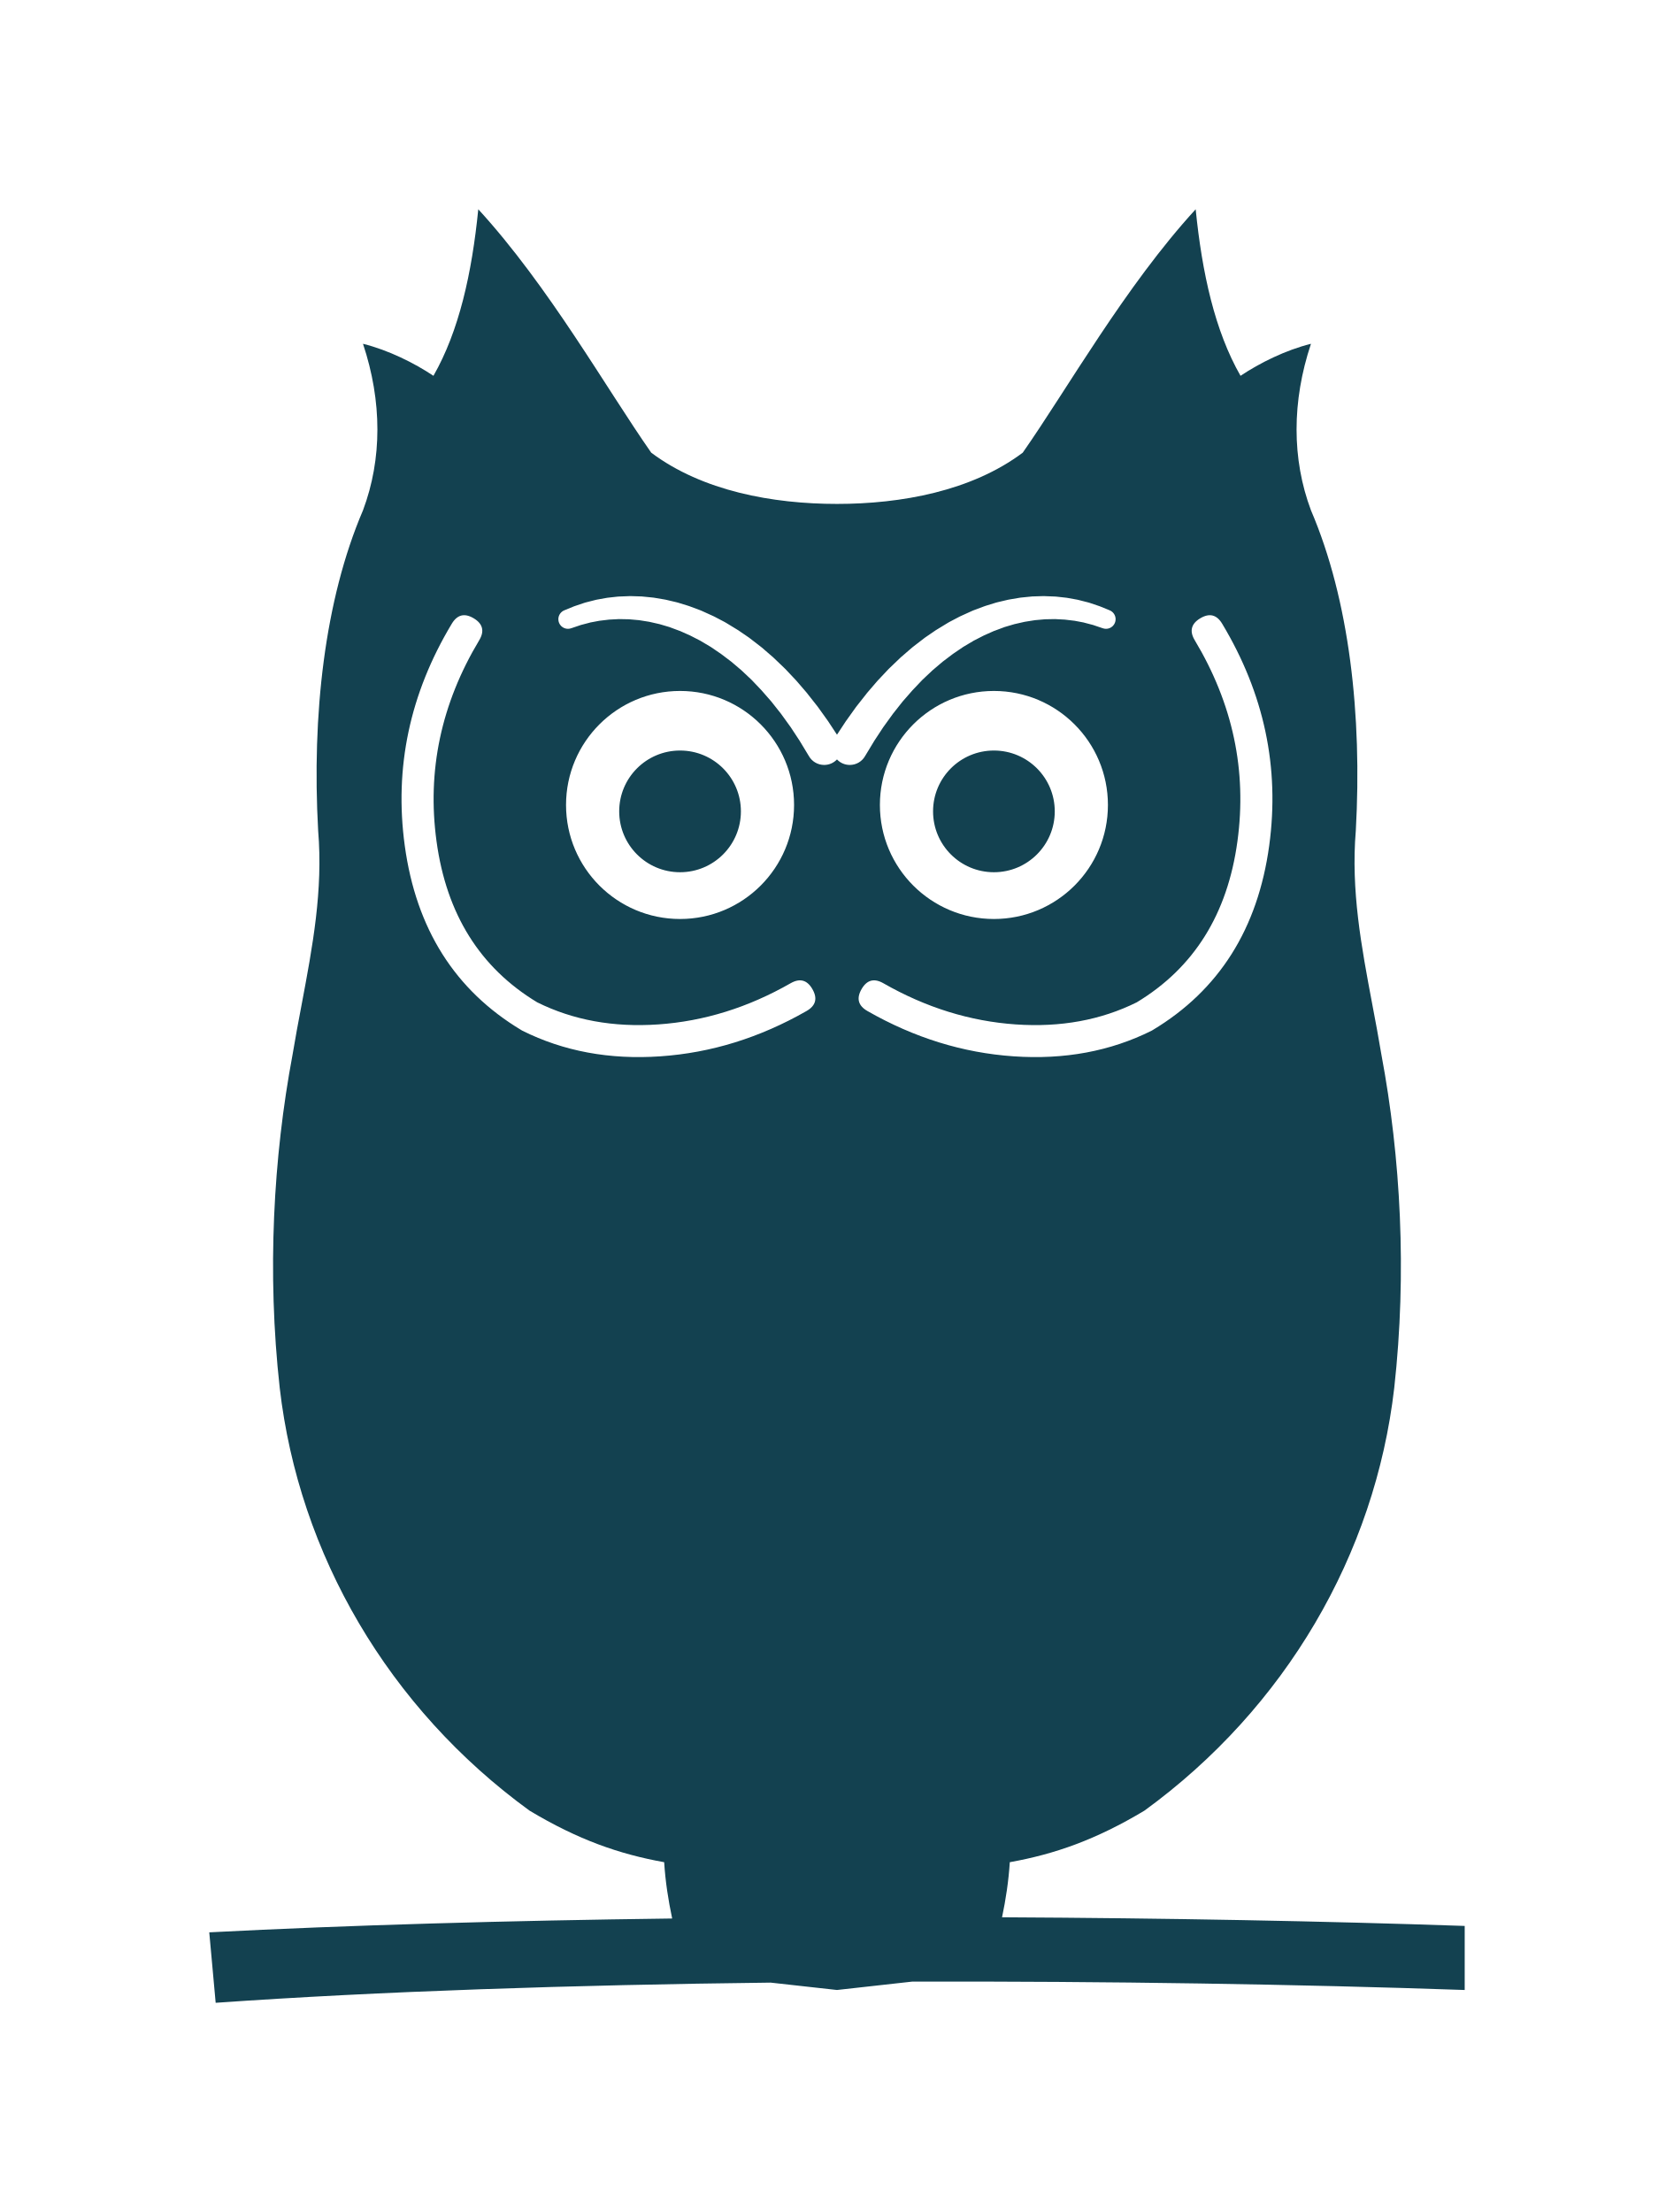
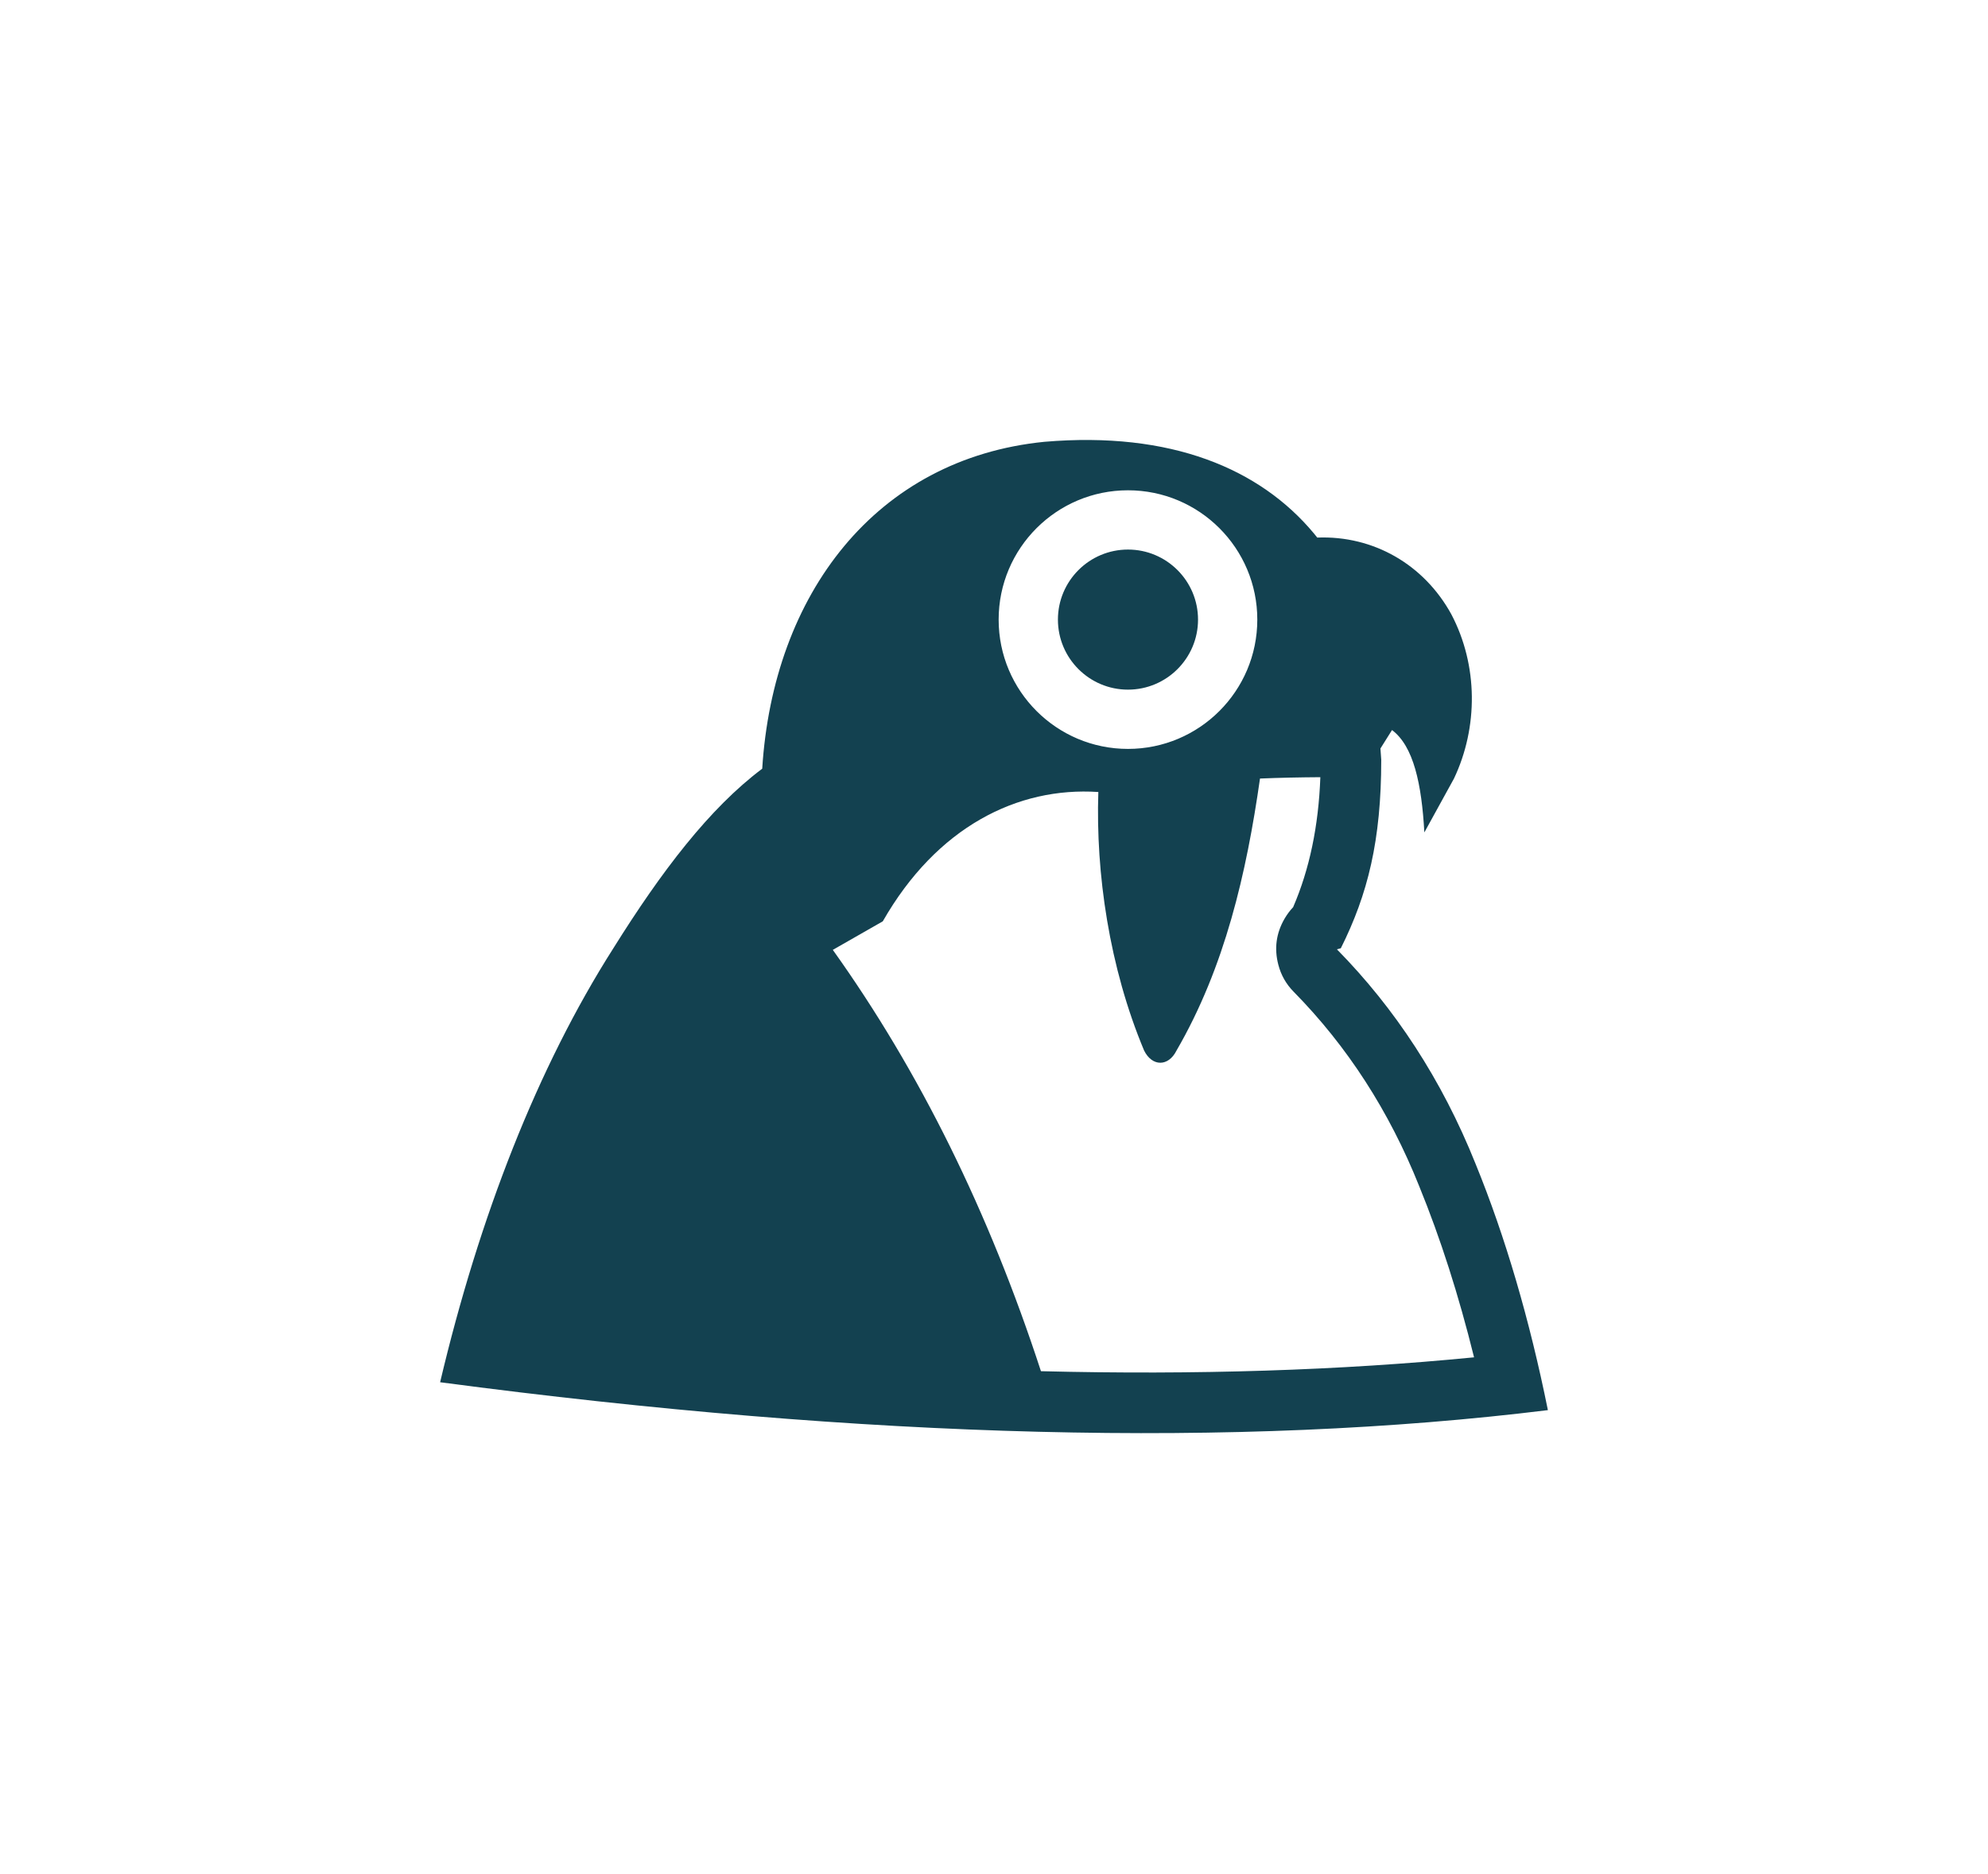
- <svg xmlns="http://www.w3.org/2000/svg" viewBox="-30.67 -32.67 261.33 345.33">
-   <path fill="#134150" d="M100 46C110 46 121 44 129 38C136 28 145 12 156 0C157 10 159 19 163 26C166 24 170 22 174 21C171 30 171 39 174 47C180 61 182 79 181 97C180.22 106.35 181.87 115.09 183.58 124.17C184.07 126.74 184.56 129.35 185 132C188 148 189 166 187 184C184 210 170 234 148 250C140.43 254.54 134 256.79 126.98 258.05C126.79 261.01 126.36 263.84 125.77 266.65C151.4 266.78 176.25 267.25 198 268V278C172.27 277.11 142.22 276.62 111.76 276.69L100 278L89.65 276.85C58.84 277.21 28.6 278.2 3 280L2 269C23.77 267.87 48.63 267.17 74.27 266.84C73.66 263.97 73.21 261.07 73.02 258.05C66 256.79 59.57 254.54 52 250C30 234 16 210 13 184C11 166 12 148 15 132C15.44 129.35 15.93 126.74 16.42 124.17C18.13 115.09 19.78 106.35 19 97C18 79 20 61 26 47C29 39 29 30 26 21C30 22 34 24 37 26C41 19 43 10 44 0C55 12 64 28 71 38C79 44 90 46 100 46ZM142.3 93C142.3 83.17 134.33 75.2 124.5 75.2C114.67 75.2 106.7 83.17 106.7 93C106.7 102.83 114.67 110.8 124.5 110.8C134.33 110.8 142.3 102.83 142.3 93ZM93.3 93C93.3 83.17 85.33 75.2 75.5 75.2C65.67 75.2 57.7 83.17 57.7 93C57.7 102.83 65.67 110.8 75.5 110.8C85.33 110.8 93.3 102.83 93.3 93ZM155.86 67.29Q164.77 82.15 162.52 98.66Q160.2 115.72 146.8 123.81Q138.39 127.98 127.92 127.26Q117.19 126.52 107.24 120.83Q105.07 119.59 103.83 121.76Q102.59 123.93 104.76 125.17Q115.71 131.43 127.58 132.24Q139.46 133.06 149.12 128.24Q149.2 128.19 149.29 128.14Q164.82 118.82 167.48 99.34Q169.97 81.08 160.14 64.71Q158.86 62.57 156.71 63.86Q155.64 64.5 155.43 65.36Q155.21 66.21 155.86 67.29ZM44.14 67.29Q44.79 66.21 44.57 65.36Q44.36 64.5 43.29 63.86Q41.14 62.57 39.86 64.71Q30.03 81.08 32.52 99.34Q35.18 118.82 50.71 128.14Q50.8 128.19 50.88 128.24Q60.54 133.06 72.42 132.24Q84.29 131.43 95.24 125.17Q97.41 123.93 96.17 121.76Q94.93 119.59 92.76 120.83Q82.81 126.52 72.08 127.26Q61.61 127.98 53.2 123.81Q39.8 115.72 37.48 98.66Q35.23 82.15 44.14 67.29ZM100 85.89C100.5 86.42 101.21 86.75 102 86.75C103.03 86.75 103.92 86.19 104.39 85.36L105.8 83.03C105.8 83.02 105.81 83.01 105.81 83.01L107.25 80.82L107.26 80.81L108.74 78.76L108.74 78.76L110.25 76.85L111.79 75.09L113.34 73.46L114.91 71.98L116.5 70.63L118.1 69.42L118.1 69.42L119.7 68.33L119.7 68.33L121.3 67.38L121.31 67.37L122.91 66.55C122.92 66.54 122.92 66.54 122.93 66.54L124.52 65.83C124.53 65.83 124.53 65.83 124.54 65.83L126.12 65.24C126.13 65.24 126.14 65.24 126.14 65.23L127.73 64.76Q127.73 64.76 127.74 64.76L129.32 64.4L129.33 64.4L130.9 64.15L130.91 64.15L132.47 64.01L134.03 63.98L135.56 64.06L137.07 64.24L137.08 64.24L138.56 64.52L138.57 64.53L140.02 64.91C140.03 64.91 140.03 64.91 140.04 64.92L141.46 65.4C141.63 65.46 141.81 65.5 142 65.5C142.83 65.5 143.5 64.83 143.5 64C143.5 63.35 143.09 62.8 142.52 62.59L141.13 62.02C141.06 61.99 140.99 61.96 140.91 61.94L139.49 61.46C139.42 61.43 139.34 61.41 139.26 61.39L137.81 61.02C137.73 60.99 137.65 60.98 137.57 60.96L136.08 60.69C136 60.67 135.92 60.66 135.84 60.65L135.84 60.65L134.31 60.48C134.27 60.48 134.23 60.47 134.19 60.47C134.15 60.46 134.11 60.46 134.07 60.46L132.51 60.4C132.47 60.39 132.43 60.39 132.4 60.39L132.38 60.39C132.34 60.39 132.31 60.39 132.27 60.39L132.27 60.39L130.68 60.44L130.68 60.44C130.64 60.44 130.61 60.44 130.57 60.44C130.53 60.44 130.48 60.45 130.44 60.45L128.84 60.61C128.75 60.61 128.67 60.62 128.58 60.64L126.98 60.91C126.89 60.92 126.8 60.93 126.71 60.96L125.1 61.34C125.01 61.36 124.92 61.38 124.83 61.41L123.21 61.91C123.12 61.93 123.03 61.96 122.95 62L121.32 62.61C121.23 62.64 121.14 62.68 121.06 62.72L119.43 63.46C119.34 63.49 119.25 63.53 119.17 63.58L117.53 64.44C117.45 64.48 117.37 64.53 117.29 64.58L115.65 65.58C115.57 65.62 115.49 65.67 115.42 65.72L113.77 66.85C113.7 66.9 113.63 66.95 113.57 67L113.57 67L111.91 68.28C111.88 68.3 111.85 68.33 111.82 68.35C111.79 68.38 111.76 68.4 111.73 68.43L111.72 68.43L110.08 69.85C110.05 69.87 110.02 69.9 109.99 69.92C109.96 69.95 109.93 69.98 109.9 70.01L108.27 71.57C108.24 71.59 108.22 71.62 108.19 71.65C108.16 71.67 108.13 71.7 108.11 71.73L108.1 71.73L106.49 73.44C106.46 73.47 106.44 73.49 106.41 73.52C106.39 73.55 106.36 73.58 106.34 73.61L106.33 73.61L104.74 75.46C104.72 75.49 104.69 75.51 104.67 75.54C104.65 75.57 104.62 75.61 104.6 75.64L103.03 77.63C102.98 77.69 102.94 77.76 102.89 77.82L101.36 79.96C101.31 80.02 101.27 80.09 101.23 80.16L100 82.03L98.77 80.16C98.73 80.09 98.69 80.02 98.64 79.96L97.11 77.82C97.06 77.76 97.02 77.69 96.97 77.63L95.4 75.64C95.38 75.61 95.35 75.57 95.33 75.54C95.31 75.51 95.28 75.49 95.26 75.46L93.67 73.61L93.66 73.61C93.64 73.58 93.61 73.55 93.59 73.52C93.56 73.49 93.54 73.47 93.51 73.44L91.9 71.73L91.89 71.73C91.87 71.7 91.84 71.67 91.81 71.65C91.78 71.62 91.76 71.59 91.73 71.57L90.1 70.01C90.07 69.98 90.04 69.95 90.01 69.92C89.98 69.9 89.95 69.87 89.92 69.85L88.28 68.43L88.27 68.43C88.24 68.4 88.21 68.38 88.18 68.35C88.15 68.33 88.12 68.3 88.09 68.28L86.43 67L86.43 67C86.37 66.95 86.3 66.9 86.23 66.85L84.58 65.72C84.51 65.67 84.43 65.62 84.35 65.58L82.71 64.58C82.63 64.53 82.55 64.48 82.47 64.44L80.83 63.58C80.75 63.53 80.66 63.49 80.57 63.46L78.94 62.72C78.86 62.68 78.77 62.64 78.68 62.61L77.05 62C76.97 61.96 76.88 61.93 76.79 61.91L75.17 61.41C75.08 61.38 74.99 61.36 74.9 61.34L73.29 60.96C73.2 60.93 73.11 60.92 73.02 60.91L71.42 60.64C71.33 60.62 71.25 60.61 71.16 60.61L69.56 60.45C69.52 60.45 69.47 60.44 69.43 60.44C69.39 60.44 69.36 60.44 69.32 60.44L69.32 60.44L67.73 60.39L67.73 60.39C67.69 60.39 67.66 60.39 67.62 60.39L67.6 60.39C67.57 60.39 67.53 60.39 67.49 60.4L65.93 60.46C65.89 60.46 65.85 60.46 65.81 60.47C65.77 60.47 65.73 60.48 65.69 60.48L64.16 60.65L64.16 60.65C64.08 60.66 64 60.67 63.92 60.69L62.43 60.96C62.35 60.98 62.27 60.99 62.19 61.02L60.74 61.39C60.66 61.41 60.58 61.43 60.51 61.46L59.09 61.94C59.01 61.96 58.94 61.99 58.87 62.02L57.48 62.59C56.91 62.8 56.5 63.35 56.5 64C56.5 64.83 57.17 65.5 58 65.5C58.19 65.5 58.37 65.46 58.54 65.4L59.96 64.92C59.97 64.91 59.97 64.91 59.98 64.91L61.43 64.53C61.43 64.53 61.44 64.53 61.44 64.52L62.92 64.24L62.93 64.24L64.44 64.06L65.97 63.98L67.53 64.01L69.09 64.15L69.1 64.15L70.67 64.4L70.68 64.4L72.26 64.76Q72.27 64.76 72.27 64.76L73.86 65.23C73.86 65.24 73.87 65.24 73.88 65.24L75.46 65.83C75.47 65.83 75.47 65.83 75.48 65.83L77.07 66.54C77.08 66.54 77.08 66.54 77.09 66.55L78.69 67.37L78.7 67.38L80.3 68.33L80.3 68.33L81.9 69.42L81.9 69.42L83.5 70.63L85.09 71.98L86.66 73.46L88.21 75.09L89.75 76.85L91.26 78.76L91.26 78.76L92.74 80.81L92.75 80.82L94.19 83.01C94.19 83.01 94.2 83.02 94.2 83.03L95.61 85.36C96.08 86.19 96.97 86.75 98 86.75C98.79 86.75 99.5 86.42 100 85.89ZM85 94C85 99.25 80.75 103.5 75.5 103.5C70.25 103.5 66 99.25 66 94C66 88.75 70.25 84.5 75.5 84.5C80.75 84.5 85 88.75 85 94ZM134 94C134 99.25 129.75 103.5 124.5 103.5C119.25 103.5 115 99.25 115 94C115 88.75 119.25 84.5 124.5 84.5C129.75 84.5 134 88.75 134 94Z" />
+ <svg xmlns="http://www.w3.org/2000/svg" viewBox="42.47 -12.40 147.57 139.07">
+   <path fill="#134150" d="M141.71 58.08C146 62.44 149.49 67.73 152 74C154.22 79.44 156.02 85.6 157.37 92.29Q122.86 96.54 75.14 90.22C78.05 77.91 82.38 66.83 88 58C91.56 52.3 95.13 47.61 99.05 44.67C99.86 31.72 107.48 21.65 120 20.4C129.4 19.6 136 22.4 140 27.2C140.08 27.3 140.17 27.41 140.25 27.51C144.43 27.35 148.17 29.51 150.2 33.2C152.2 37 152.2 41.6 150.4 45.4L148.2 49.4C148 45.8 147.4 43 145.8 41.8L144.94 43.17L145 44C145 50 144 54 142 58ZM138.5 61.23Q137.66 60.38 137.36 59.22Q136.89 57.42 137.82 55.81Q138.1 55.33 138.46 54.95Q140.28 50.74 140.48 45.3C138.95 45.31 137.45 45.34 136 45.4C135 52.4 133.4 59.4 129.8 65.6C129.2 66.8 128 66.8 127.4 65.6C124.8 59.4 123.8 52.4 124 46.4C118 46 112 49 108 56L104.29 58.12Q113.94 71.63 119.74 89.4Q137.01 89.83 151.89 88.37Q150.18 81.45 147.82 75.67Q144.48 67.31 138.5 61.23ZM135.8 33.6C135.8 28.3 131.5 24 126.2 24C120.9 24 116.6 28.3 116.6 33.6C116.6 38.9 120.9 43.2 126.2 43.2C131.5 43.2 135.8 38.9 135.8 33.6ZM131.4 33.6C131.4 36.47 129.07 38.8 126.2 38.8C123.33 38.8 121 36.47 121 33.6C121 30.73 123.33 28.4 126.2 28.4C129.07 28.4 131.4 30.73 131.4 33.6Z" />
</svg>
